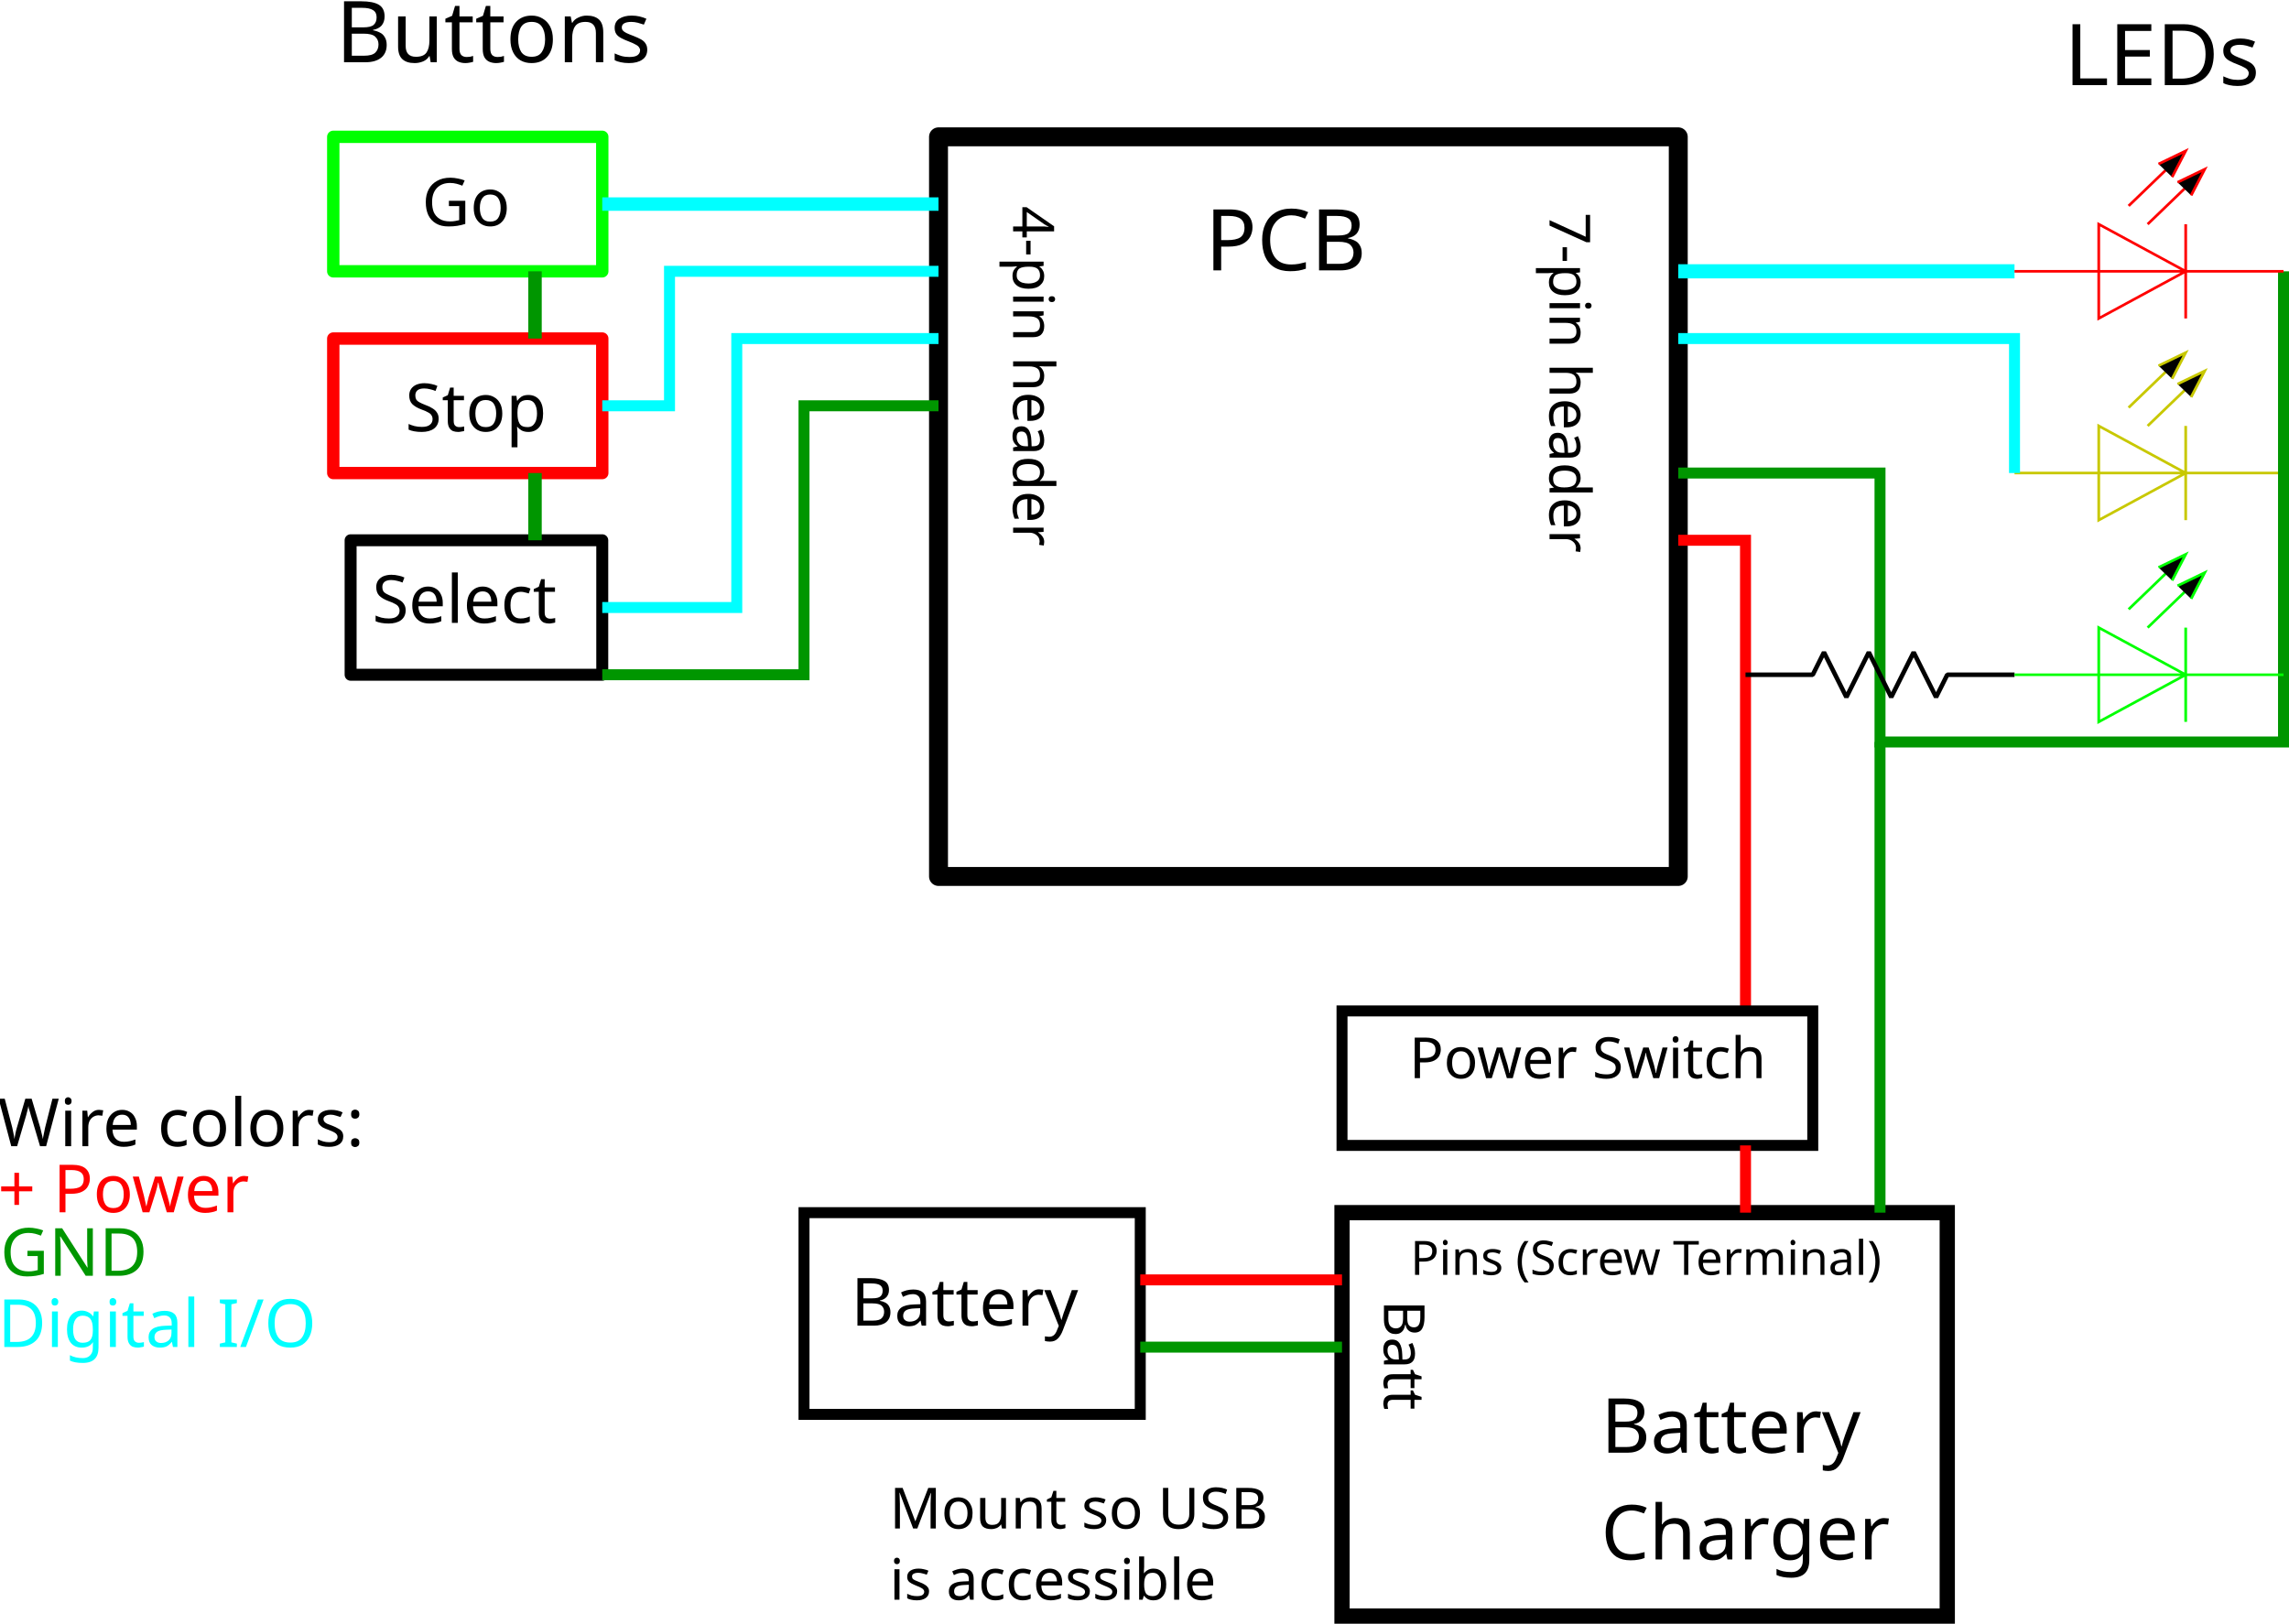
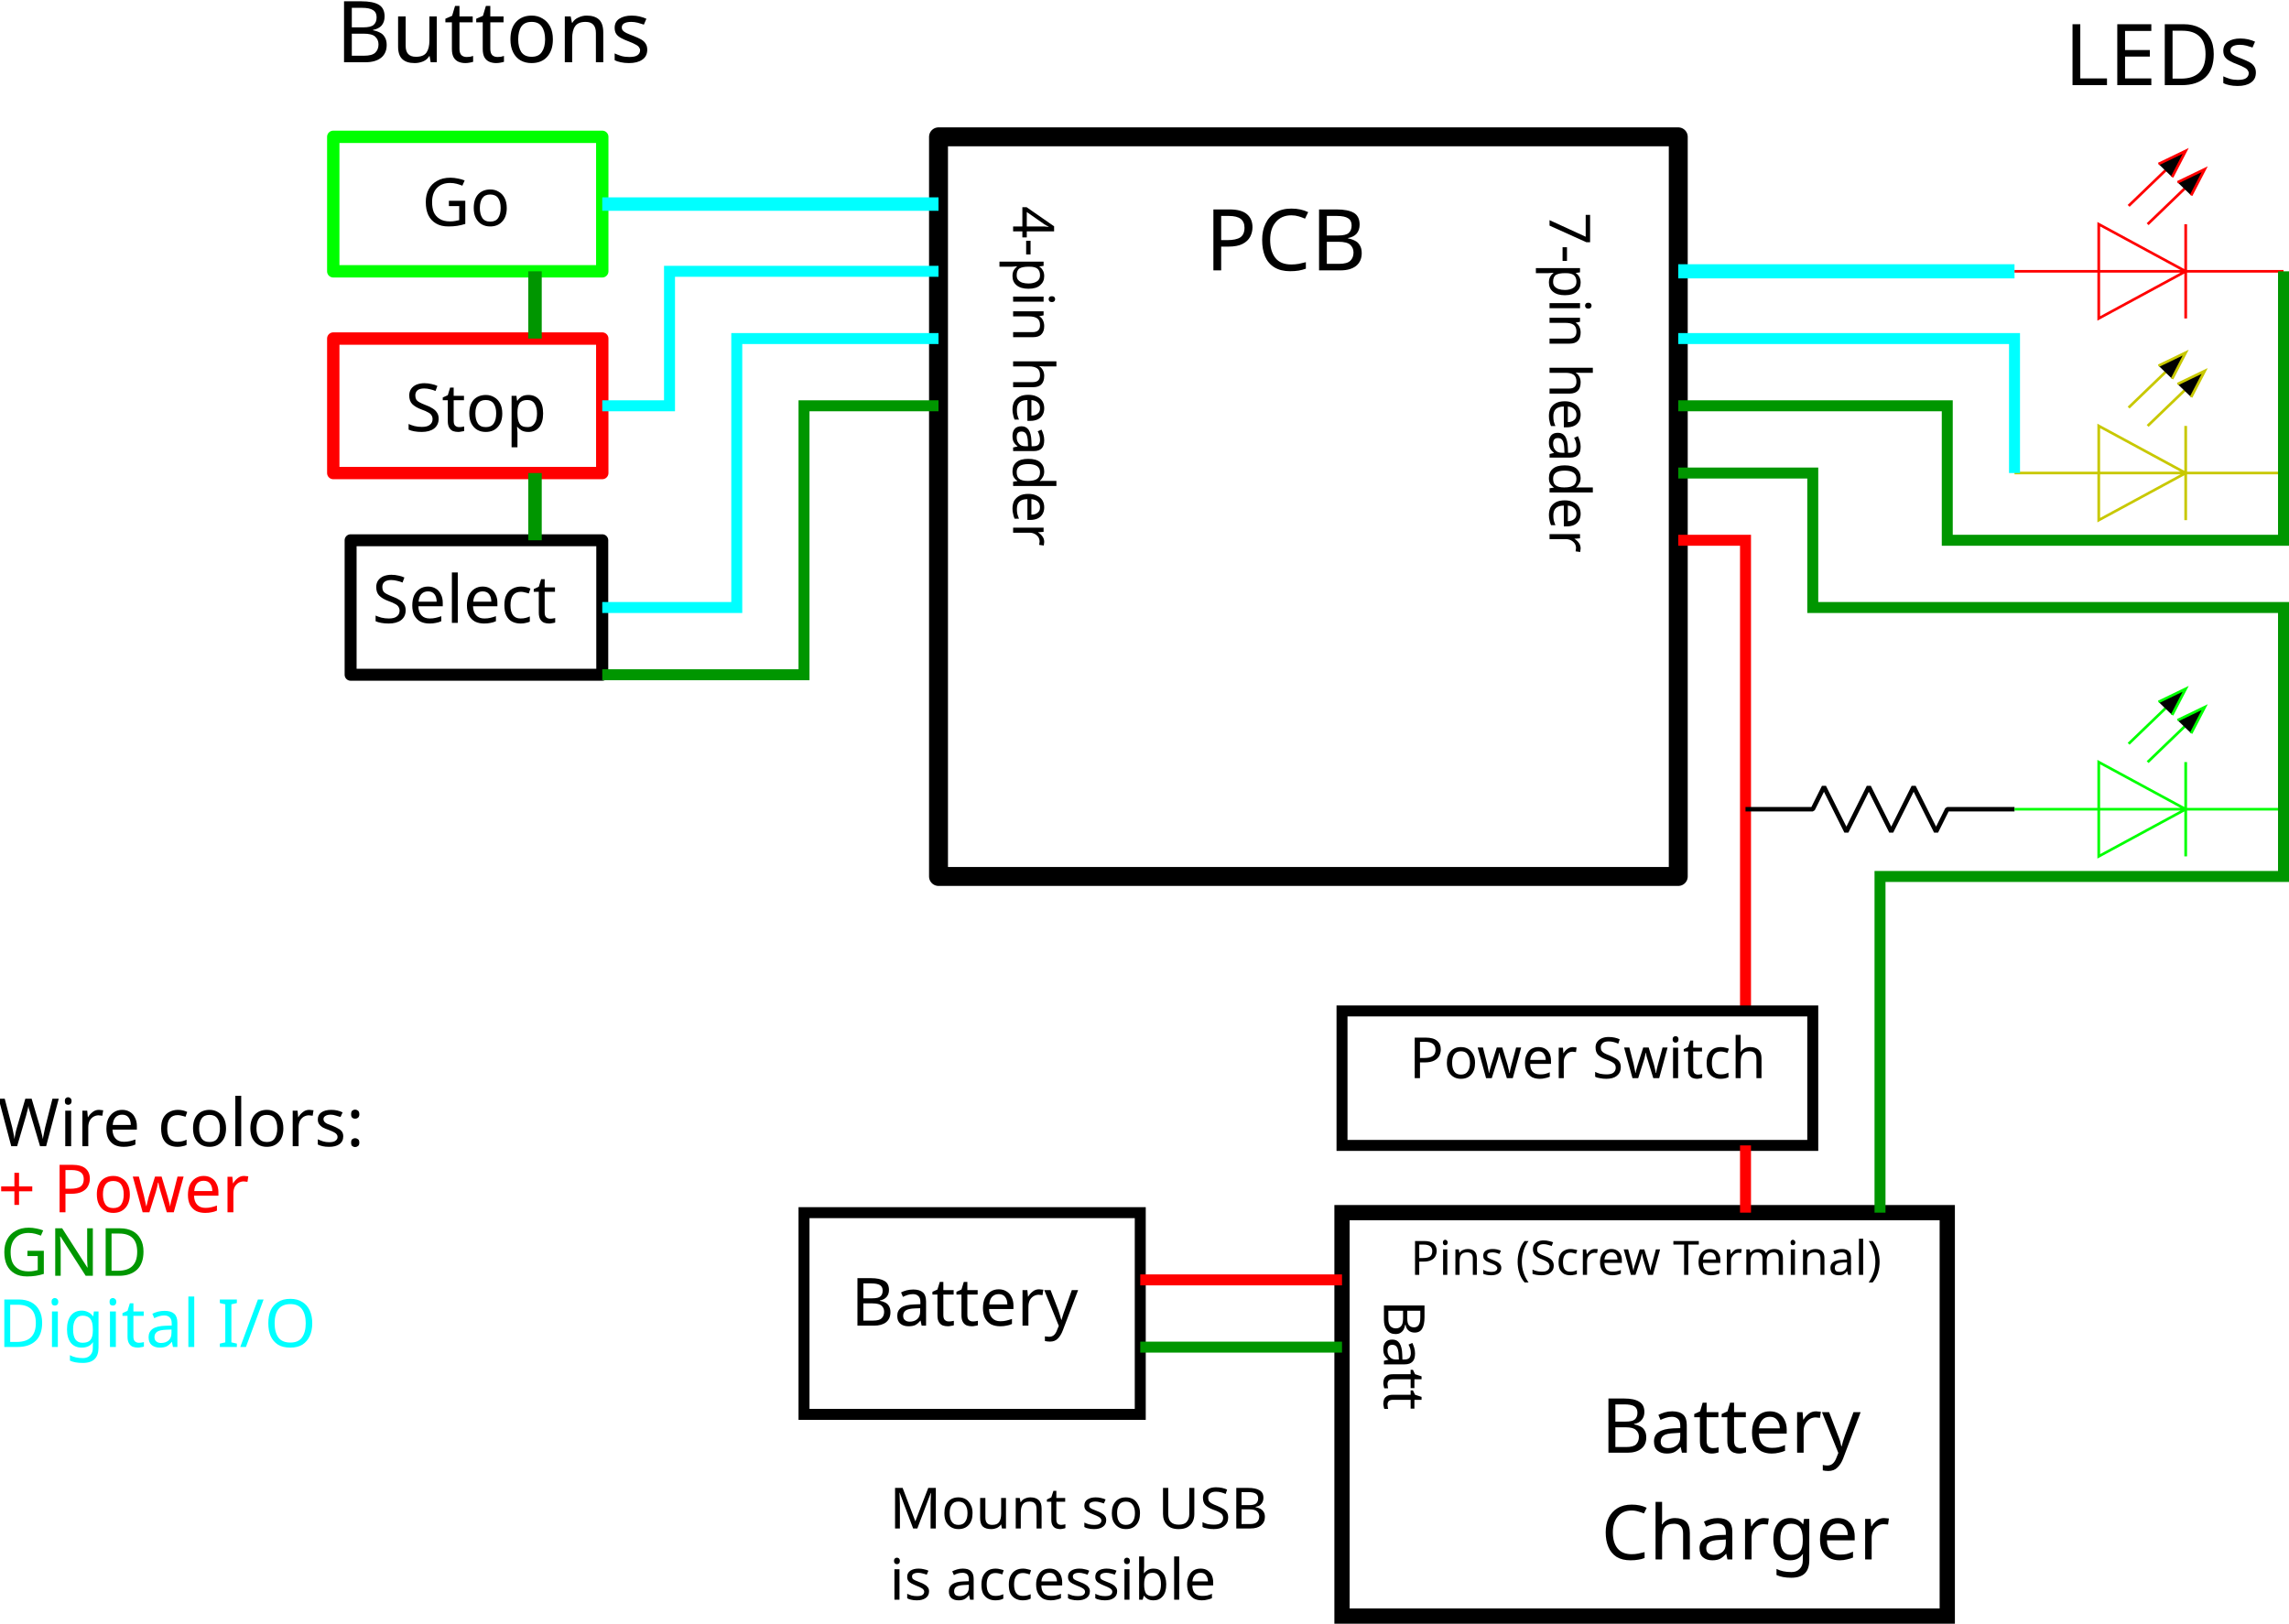
<svg xmlns="http://www.w3.org/2000/svg" width="170.186mm" height="120.742mm" viewBox="0 0 170.186 120.742" version="1.1" id="svg8">
  <defs id="defs2" />
  <g id="layer1" transform="translate(-5.222017,-161.8247)">
    <rect style="fill:none;fill-opacity:1;stroke:#000000;stroke-width:1.407;stroke-linejoin:round;stroke-miterlimit:4;stroke-dasharray:none;stroke-opacity:1" id="rect10" width="55" height="55" x="75" y="172" />
    <rect style="fill:none;fill-opacity:1;stroke:#00ff00;stroke-width:0.919;stroke-linejoin:round;stroke-miterlimit:4;stroke-dasharray:none;stroke-opacity:1" id="rect4520" width="20" height="10" x="30" y="172" />
    <rect style="fill:none;fill-opacity:1;stroke:#ff0000;stroke-width:0.919;stroke-linejoin:round;stroke-miterlimit:4;stroke-dasharray:none;stroke-opacity:1" id="rect4520-4" width="20" height="10" x="30" y="187" />
    <rect style="fill:none;fill-opacity:1;stroke:#000000;stroke-width:0.889;stroke-linejoin:round;stroke-miterlimit:4;stroke-dasharray:none;stroke-opacity:1" id="rect4520-45" width="18.71" height="10" x="31.29" y="202" />
    <text xml:space="preserve" style="font-style:normal;font-weight:normal;font-size:10.583px;line-height:1.25;font-family:sans-serif;letter-spacing:0px;word-spacing:0px;fill:#000000;fill-opacity:1;stroke:none;stroke-width:0.265" x="30.193" y="166.454" id="text4547">
      <tspan id="tspan4545" x="30.193" y="166.454" style="font-size:6.35px;line-height:1.25;stroke-width:0.265">Buttons</tspan>
    </text>
    <text xml:space="preserve" style="font-style:normal;font-weight:normal;font-size:6.35px;line-height:1.25;font-family:sans-serif;letter-spacing:0px;word-spacing:0px;fill:#000000;fill-opacity:1;stroke:none;stroke-width:0.265" x="36.582" y="178.615" id="text4551">
      <tspan id="tspan4549" x="36.582" y="178.615" style="font-size:4.939px;stroke-width:0.265">Go</tspan>
    </text>
    <text xml:space="preserve" style="font-style:normal;font-weight:normal;font-size:6.35px;line-height:1.25;font-family:sans-serif;letter-spacing:0px;word-spacing:0px;fill:#000000;fill-opacity:1;stroke:none;stroke-width:0.265" x="35.353" y="193.898" id="text4555">
      <tspan id="tspan4553" x="35.353" y="193.898" style="font-size:4.939px;stroke-width:0.265">Stop</tspan>
    </text>
    <text xml:space="preserve" style="font-style:normal;font-weight:normal;font-size:6.35px;line-height:1.25;font-family:sans-serif;letter-spacing:0px;word-spacing:0px;fill:#000000;fill-opacity:1;stroke:none;stroke-width:0.265" x="32.897" y="208.142" id="text4559">
      <tspan id="tspan4557" x="32.897" y="208.142" style="font-size:4.939px;stroke-width:0.265">Select</tspan>
    </text>
    <g id="g4587-6" transform="matrix(0.2020203,0,0,0.194647,154.1919,188.764)" style="stroke:#ff0000;stroke-opacity:1" />
    <text xml:space="preserve" style="font-style:normal;font-weight:normal;font-size:6.35px;line-height:1.25;font-family:sans-serif;letter-spacing:0px;word-spacing:0px;fill:#000000;fill-opacity:1;stroke:none;stroke-width:0.265" x="158.704" y="168.155" id="text4638">
      <tspan id="tspan4636" x="158.704" y="168.155" style="stroke-width:0.265">LEDs</tspan>
    </text>
    <text xml:space="preserve" style="font-style:normal;font-weight:normal;font-size:6.35px;line-height:1.25;font-family:sans-serif;letter-spacing:0px;word-spacing:0px;fill:#000000;fill-opacity:1;stroke:none;stroke-width:0.265" x="5.058" y="247.057" id="text4642">
      <tspan x="5.058" y="247.057" style="font-size:4.939px;stroke-width:0.265" id="tspan4644">Wire colors:</tspan>
    </text>
    <text xml:space="preserve" style="font-style:normal;font-weight:normal;font-size:6.35px;line-height:1.25;font-family:sans-serif;letter-spacing:0px;word-spacing:0px;fill:#ff0000;fill-opacity:1;stroke:none;stroke-width:0.265" x="5.058" y="251.971" id="text4650">
      <tspan id="tspan4648" x="5.058" y="251.971" style="font-size:4.939px;fill:#ff0000;fill-opacity:1;stroke-width:0.265">+ Power</tspan>
    </text>
    <text xml:space="preserve" style="font-style:normal;font-weight:normal;font-size:6.35px;line-height:1.25;font-family:sans-serif;letter-spacing:0px;word-spacing:0px;fill:#009600;fill-opacity:1;stroke:none;stroke-width:0.265" x="5.247" y="256.696" id="text4654">
      <tspan id="tspan4652" x="5.247" y="256.696" style="font-size:4.939px;fill:#009600;fill-opacity:1;stroke-width:0.265">GND</tspan>
    </text>
    <text xml:space="preserve" style="font-style:normal;font-weight:normal;font-size:6.35px;line-height:1.25;font-family:sans-serif;letter-spacing:0px;word-spacing:0px;fill:#00ffff;fill-opacity:1;stroke:none;stroke-width:0.265" x="5.058" y="261.987" id="text4658">
      <tspan id="tspan4656" x="5.058" y="261.987" style="font-size:4.939px;fill:#00ffff;fill-opacity:1;stroke-width:0.265">Digital I/O</tspan>
    </text>
    <path style="fill:none;stroke:#00ffff;stroke-width:1;stroke-linecap:butt;stroke-linejoin:miter;stroke-miterlimit:4;stroke-dasharray:none;stroke-opacity:1" d="M 75,177 H 50" id="path4670" />
    <path style="fill:none;stroke:#00ffff;stroke-width:0.816;stroke-linecap:butt;stroke-linejoin:miter;stroke-miterlimit:4;stroke-dasharray:none;stroke-opacity:1" d="M 75,182 H 55 v 10 h -5" id="path4681" />
    <path style="fill:none;stroke:#00ffff;stroke-width:0.816;stroke-linecap:butt;stroke-linejoin:miter;stroke-miterlimit:4;stroke-dasharray:none;stroke-opacity:1" d="M 75,187 H 60 v 20 H 50" id="path4683" />
    <path style="fill:none;stroke:#009600;stroke-width:0.816;stroke-linecap:butt;stroke-linejoin:miter;stroke-miterlimit:4;stroke-dasharray:none;stroke-opacity:1" d="M 75,192 H 65 v 20 H 50" id="path4687" />
    <path style="fill:none;stroke:#009600;stroke-width:1;stroke-linecap:butt;stroke-linejoin:miter;stroke-miterlimit:4;stroke-dasharray:none;stroke-opacity:1" d="m 45,202 v -5" id="path4689" />
    <path style="fill:none;stroke:#009600;stroke-width:1;stroke-linecap:butt;stroke-linejoin:miter;stroke-miterlimit:4;stroke-dasharray:none;stroke-opacity:1" d="m 45,187 v -5" id="path4689-6" />
    <g id="g4587-6-8" transform="matrix(0.2020202,0,0,0.194647,154.1919,187.2677)" style="stroke:#c8c800;stroke-opacity:1">
      <path id="path4573-2-8" d="M 67,50 35,32 v 36 z m 36,0 H 4 M 67,32 V 68 M 46,25 64,7 m 7,7 -18,18" style="fill:none;stroke:#c8c800;stroke-opacity:1" />
      <path id="path4575-8-2" d="M 57,9 67,4 62,14 m 2,2 10,-5 -5,10" style="stroke:#c8c800;stroke-opacity:1" />
    </g>
    <path style="opacity:1;vector-effect:none;fill:none;fill-opacity:1;stroke:#00ffff;stroke-width:1.054;stroke-linecap:butt;stroke-linejoin:miter;stroke-miterlimit:4;stroke-dasharray:none;stroke-dashoffset:0;stroke-opacity:1" d="m 130,182 h 25" id="path4733" />
    <text xml:space="preserve" style="font-style:normal;font-weight:normal;font-size:6.35px;line-height:1.25;font-family:sans-serif;letter-spacing:0px;word-spacing:0px;fill:#000000;fill-opacity:1;stroke:none;stroke-width:0.265" x="94.827" y="181.93" id="text4822">
      <tspan id="tspan4820" x="94.827" y="181.93" style="stroke-width:0.265">PCB</tspan>
    </text>
    <text xml:space="preserve" style="font-style:normal;font-weight:normal;font-size:6.35px;line-height:1.25;font-family:sans-serif;letter-spacing:0px;word-spacing:0px;fill:#000000;fill-opacity:1;stroke:none;stroke-width:0.265" x="177.138" y="-80.55" id="text4826" transform="rotate(90)">
      <tspan id="tspan4824" x="177.138" y="-80.55" style="font-size:4.233px;stroke-width:0.265">4-pin header</tspan>
    </text>
    <text xml:space="preserve" style="font-style:normal;font-weight:normal;font-size:6.35px;line-height:1.25;font-family:sans-serif;letter-spacing:0px;word-spacing:0px;fill:#000000;fill-opacity:1;stroke:none;stroke-width:0.265" x="177.619" y="-120.431" id="text4830" transform="rotate(90)">
      <tspan id="tspan4828" x="177.619" y="-120.431" style="font-size:4.233px;stroke-width:0.265">7-pin header</tspan>
    </text>
    <path style="opacity:1;vector-effect:none;fill:none;fill-opacity:1;stroke:#00ffff;stroke-width:0.816;stroke-linecap:butt;stroke-linejoin:miter;stroke-miterlimit:4;stroke-dasharray:none;stroke-dashoffset:0;stroke-opacity:1" d="M 155,197 V 187 H 130" id="path4844" />
-     <path style="opacity:1;vector-effect:none;fill:none;fill-opacity:1;stroke:#009600;stroke-width:0.816;stroke-linecap:butt;stroke-linejoin:miter;stroke-miterlimit:4;stroke-dasharray:none;stroke-dashoffset:0;stroke-opacity:1" d="m 130,197 h 15 v 20 h 30 v -35" id="path4848" />
    <rect style="opacity:1;vector-effect:none;fill:none;fill-opacity:1;stroke:#000000;stroke-width:1.134;stroke-linecap:butt;stroke-linejoin:miter;stroke-miterlimit:4;stroke-dasharray:none;stroke-dashoffset:0;stroke-opacity:1" id="rect4850" width="45" height="30" x="105" y="252" />
    <text xml:space="preserve" style="font-style:normal;font-weight:normal;font-size:6.35px;line-height:1.25;font-family:sans-serif;letter-spacing:0px;word-spacing:0px;fill:#000000;fill-opacity:1;stroke:none;stroke-width:0.265" x="124.26" y="269.851" id="text4854">
      <tspan id="tspan4852" x="124.26" y="269.851" style="font-size:5.644px;stroke-width:0.265">Battery</tspan>
      <tspan x="124.26" y="277.789" style="font-size:5.644px;stroke-width:0.265" id="tspan4856">Charger</tspan>
    </text>
    <text xml:space="preserve" style="font-style:normal;font-weight:normal;font-size:6.35px;line-height:1.25;font-family:sans-serif;letter-spacing:0px;word-spacing:0px;fill:#000000;fill-opacity:1;stroke:none;stroke-width:0.265" x="109.006" y="270.402" id="text4893">
      <tspan id="tspan4891" x="270.402" y="109.006" style="font-size:4.233px;writing-mode:tb-rl;stroke-width:0.265">USB</tspan>
    </text>
    <text xml:space="preserve" style="font-style:normal;font-weight:normal;font-size:6.35px;line-height:1.25;font-family:sans-serif;letter-spacing:0px;word-spacing:0px;fill:#000000;fill-opacity:1;stroke:none;stroke-width:0.265" x="258.497" y="-108.12" id="text4897" transform="rotate(90)">
      <tspan id="tspan4895" x="258.497" y="-108.12" style="font-size:4.233px;stroke-width:0.265">Batt</tspan>
    </text>
    <text xml:space="preserve" style="font-style:normal;font-weight:normal;font-size:6.35px;line-height:1.25;font-family:sans-serif;letter-spacing:0px;word-spacing:0px;fill:#000000;fill-opacity:1;stroke:none;stroke-width:0.265" x="110.086" y="256.622" id="text4901">
      <tspan x="110.086" y="256.622" style="font-size:3.528px;stroke-width:0.265" id="tspan4907">Pins (Screw Terminal)</tspan>
    </text>
    <path style="opacity:1;vector-effect:none;fill:none;fill-opacity:1;stroke:#ff0000;stroke-width:0.816;stroke-linecap:butt;stroke-linejoin:miter;stroke-miterlimit:4;stroke-dasharray:none;stroke-dashoffset:0;stroke-opacity:1" d="m 130,202 h 5 v 35" id="path4911" />
    <rect style="opacity:1;vector-effect:none;fill:none;fill-opacity:1;stroke:#000000;stroke-width:0.816;stroke-linecap:butt;stroke-linejoin:miter;stroke-miterlimit:4;stroke-dasharray:none;stroke-dashoffset:0;stroke-opacity:1" id="rect4934" width="25" height="15" x="65" y="252" />
    <text xml:space="preserve" style="font-style:normal;font-weight:normal;font-size:4.939px;line-height:1.25;font-family:sans-serif;letter-spacing:0px;word-spacing:0px;fill:#000000;fill-opacity:1;stroke:none;stroke-width:0.265" x="68.488" y="260.402" id="text4938">
      <tspan id="tspan4936" x="68.488" y="260.402" style="stroke-width:0.265">Battery</tspan>
    </text>
    <text xml:space="preserve" style="font-style:normal;font-weight:normal;font-size:4.233px;line-height:1.25;font-family:sans-serif;letter-spacing:0px;word-spacing:0px;fill:#000000;fill-opacity:1;stroke:none;stroke-width:0.265" x="71.365" y="275.488" id="text4942">
      <tspan id="tspan4940" x="71.365" y="275.488" style="stroke-width:0.265">Mount so USB</tspan>
      <tspan x="71.365" y="280.78" style="stroke-width:0.265" id="tspan4944">is accessible</tspan>
    </text>
    <path style="opacity:1;vector-effect:none;fill:none;fill-opacity:1;stroke:#ff0000;stroke-width:0.816;stroke-linecap:butt;stroke-linejoin:miter;stroke-miterlimit:4;stroke-dasharray:none;stroke-dashoffset:0;stroke-opacity:1" d="m 90,257 h 15" id="path4946" />
    <path style="opacity:1;vector-effect:none;fill:none;fill-opacity:1;stroke:#009600;stroke-width:0.816;stroke-linecap:butt;stroke-linejoin:miter;stroke-miterlimit:4;stroke-dasharray:none;stroke-dashoffset:0;stroke-opacity:1" d="m 90,262 h 15" id="path4948" />
    <rect style="opacity:1;vector-effect:none;fill:none;fill-opacity:1;stroke:#000000;stroke-width:0.816;stroke-linecap:butt;stroke-linejoin:miter;stroke-miterlimit:4;stroke-dasharray:none;stroke-dashoffset:0;stroke-opacity:1" id="rect4978" width="35" height="10" x="105" y="237" />
    <text xml:space="preserve" style="font-style:normal;font-weight:normal;font-size:4.233px;line-height:1.25;font-family:sans-serif;letter-spacing:0px;word-spacing:0px;fill:#000000;fill-opacity:1;stroke:none;stroke-width:0.265" x="110" y="242" id="text4982">
      <tspan id="tspan4980" x="110" y="242" style="stroke-width:0.265">Power Switch</tspan>
    </text>
    <text xml:space="preserve" style="font-style:normal;font-weight:normal;font-size:4.233px;line-height:1.25;font-family:sans-serif;letter-spacing:0px;word-spacing:0px;fill:#000000;fill-opacity:1;stroke:none;stroke-width:0.265" x="80" y="267" id="text4986">
      <tspan id="tspan4984" x="80" y="270.746" style="stroke-width:0.265" />
    </text>
    <path style="opacity:1;vector-effect:none;fill:none;fill-opacity:1;stroke:#ff0000;stroke-width:0.816;stroke-linecap:butt;stroke-linejoin:miter;stroke-miterlimit:4;stroke-dasharray:none;stroke-dashoffset:0;stroke-opacity:1" d="m 135,247 v 5" id="path4988" />
-     <path style="opacity:1;vector-effect:none;fill:none;fill-opacity:1;stroke:#009600;stroke-width:0.816;stroke-linecap:butt;stroke-linejoin:miter;stroke-miterlimit:4;stroke-dasharray:none;stroke-dashoffset:0;stroke-opacity:1" d="m 145,217 v 35" id="path4990" />
-     <path id="path5030" d="m 135,212 h 5 l 0.833,-1.667 1.667,3.333 1.667,-3.333 1.667,3.333 1.667,-3.333 1.667,3.333 L 150,212 h 5" style="fill:none;stroke:#000000;stroke-width:0.333;stroke-linejoin:bevel" />
+     <path id="path5030" d="m 135,222 h 5 l 0.833,-1.667 1.667,3.333 1.667,-3.333 1.667,3.333 1.667,-3.333 1.667,3.333 L 150,222 h 5" style="fill:none;stroke:#000000;stroke-width:0.333;stroke-linejoin:bevel" />
    <g id="g4587-6-8-7" transform="matrix(0.2020202,0,0,0.194647,154.1919,172.2677)" style="stroke:#ff0000;stroke-opacity:1">
      <path id="path4573-2-8-8" d="M 67,50 35,32 v 36 z m 36,0 H 4 M 67,32 V 68 M 46,25 64,7 m 7,7 -18,18" style="fill:none;stroke:#ff0000;stroke-opacity:1" />
      <path id="path4575-8-2-8" d="M 57,9 67,4 62,14 m 2,2 10,-5 -5,10" style="stroke:#ff0000;stroke-opacity:1" />
    </g>
-     <g id="g4587-6-8-4" transform="matrix(0.2020202,0,0,0.194647,154.1919,202.2677)" style="stroke:#00ff00;stroke-opacity:1">
+     <g id="g4587-6-8-4" transform="matrix(0.2020202,0,0,0.194647,154.1919,212.2677)" style="stroke:#00ff00;stroke-opacity:1">
      <path id="path4573-2-8-3" d="M 67,50 35,32 v 36 z m 36,0 H 4 M 67,32 V 68 M 46,25 64,7 m 7,7 -18,18" style="fill:none;stroke:#00ff00;stroke-opacity:1" />
      <path id="path4575-8-2-9" d="M 57,9 67,4 62,14 m 2,2 10,-5 -5,10" style="stroke:#00ff00;stroke-opacity:1" />
    </g>
+     <path style="fill:none;stroke:#009600;stroke-width:0.816;stroke-linecap:butt;stroke-linejoin:miter;stroke-opacity:1;font-variant-east_asian:normal;opacity:1;vector-effect:none;fill-opacity:1;stroke-miterlimit:4;stroke-dasharray:none;stroke-dashoffset:0" d="m 130,192 h 20 v 10 h 25 v -20" id="path894" />
+     <path style="fill:none;stroke:#009600;stroke-width:0.816;stroke-linecap:butt;stroke-linejoin:miter;stroke-opacity:1;font-variant-east_asian:normal;opacity:1;vector-effect:none;fill-opacity:1;stroke-miterlimit:4;stroke-dasharray:none;stroke-dashoffset:0" d="m 130,197 h 10 v 10 h 35 V 222 v 0 5 h -30 v 25" id="path896" />
  </g>
</svg>
